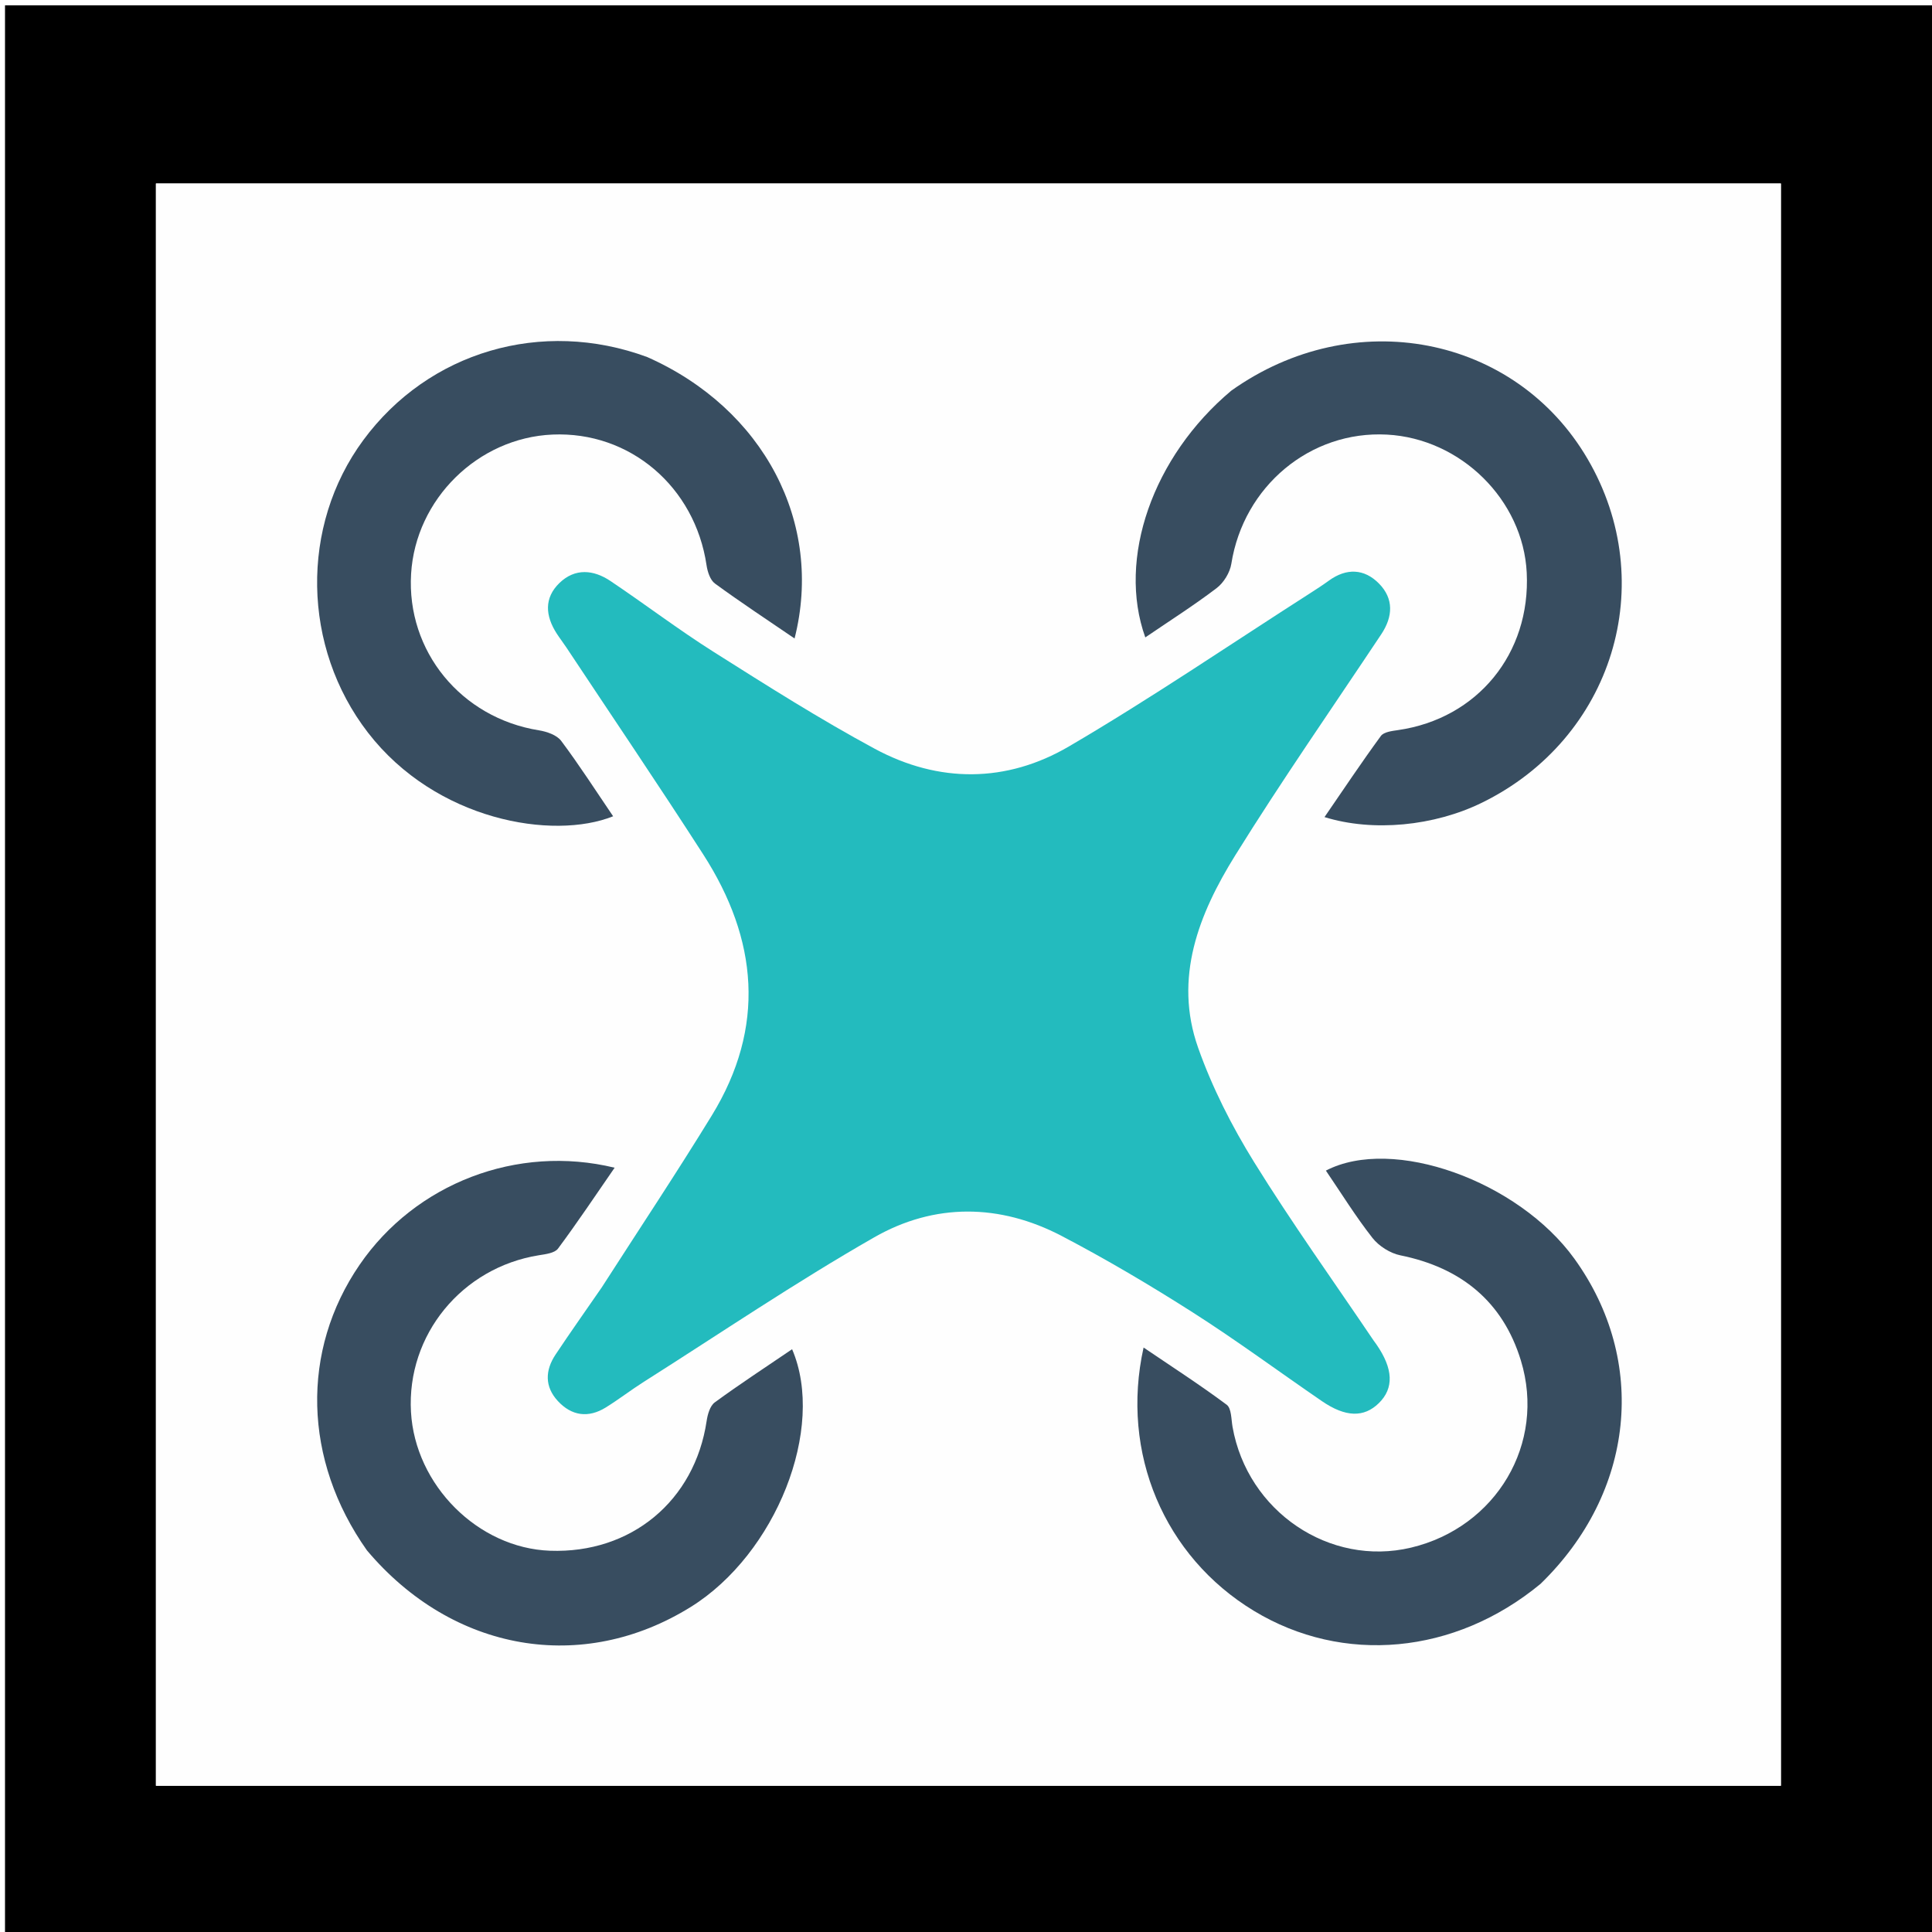
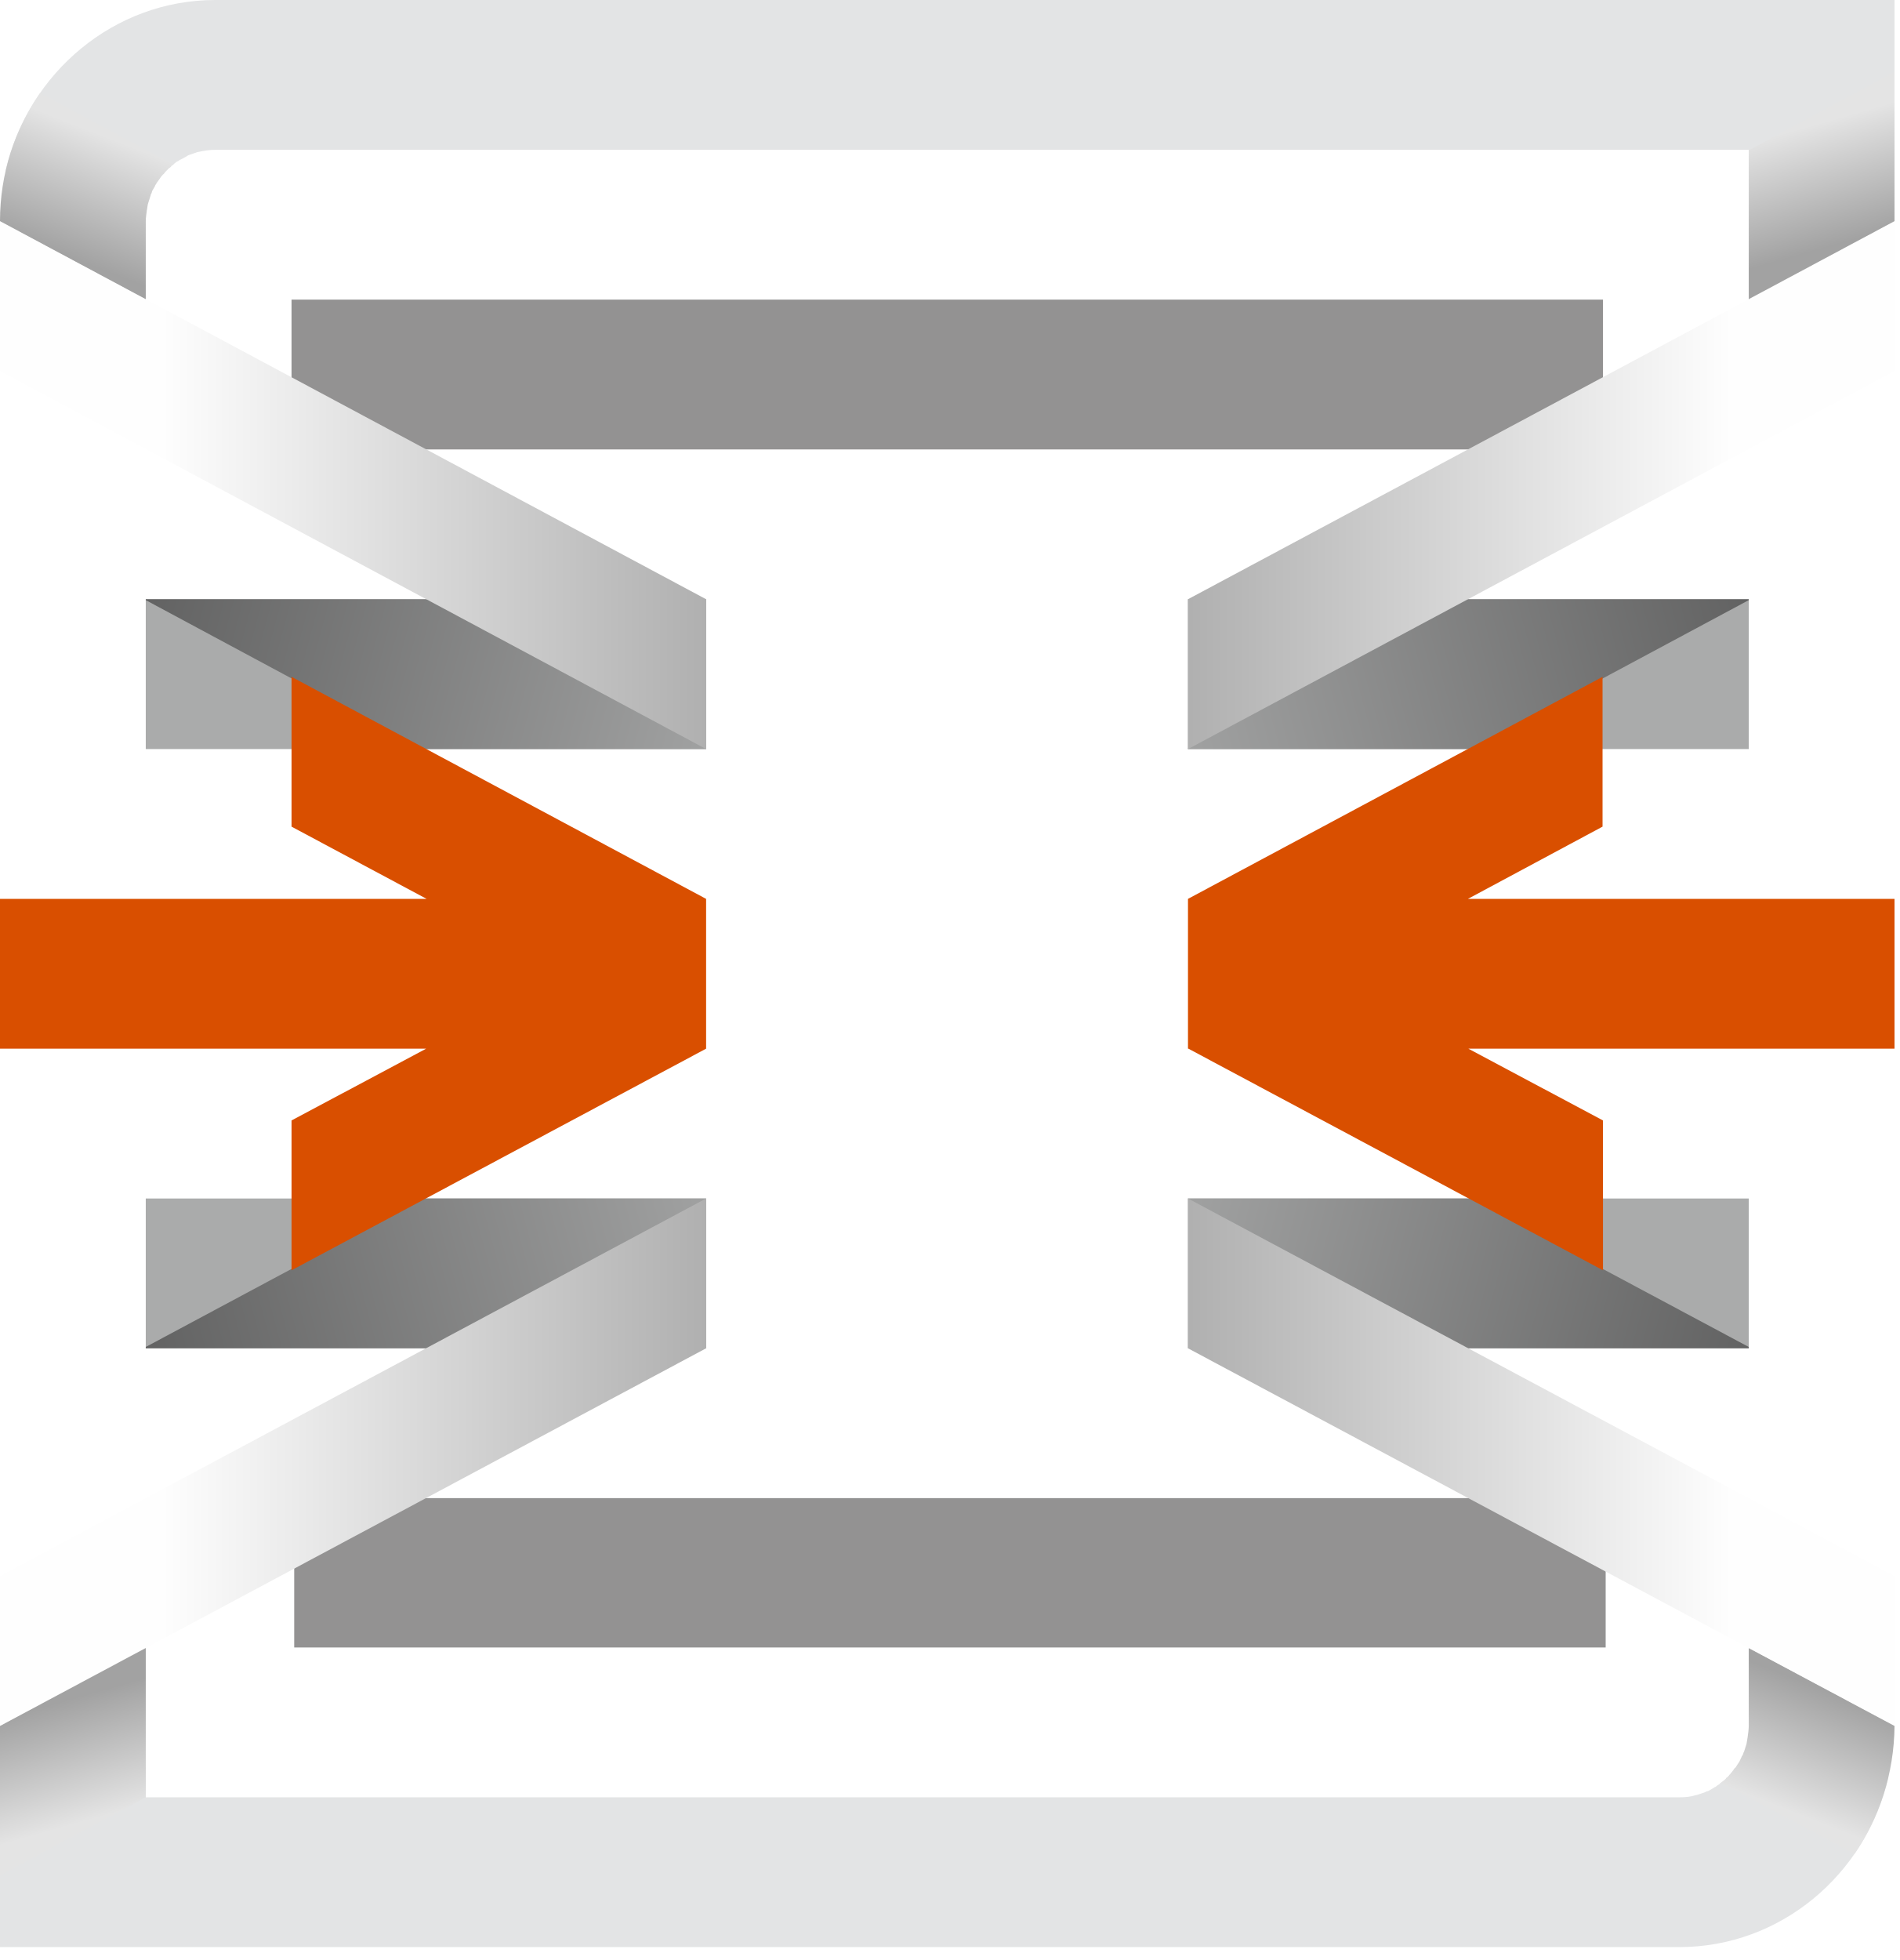
- <svg xmlns="http://www.w3.org/2000/svg" version="1.1" id="Layer_1" x="0px" y="0px" width="100%" viewBox="0 0 400 400" enable-background="new 0 0 400 400" xml:space="preserve">
-   <path fill="#000000" opacity="1" stroke="none" d=" M229,401   C152.69,401 76.881,401 1.036,401   C1.036,267.732 1.036,134.464 1.036,1.098   C134.226,1.098 267.453,1.098 400.839,1.098   C400.839,134.333 400.839,267.667 400.839,401   C343.797,401 286.649,401 229,401  M154.5,37.998   C113.738,37.998 72.977,37.998 32.286,37.998   C32.286,148.976 32.286,259.38 32.286,369.714   C144.643,369.714 256.713,369.714 368.714,369.714   C368.714,259.023 368.714,148.62 368.714,37.998   C297.451,37.998 226.476,37.998 154.5,37.998  z" />
-   <path fill="#FEFEFE" opacity="1" stroke="none" d=" M155,37.998   C226.476,37.998 297.451,37.998 368.714,37.998   C368.714,148.62 368.714,259.023 368.714,369.714   C256.713,369.714 144.643,369.714 32.286,369.714   C32.286,259.38 32.286,148.976 32.286,37.998   C72.977,37.998 113.738,37.998 155,37.998  M124.363,266.866   C121.243,271.389 118.064,275.873 115.021,280.448   C112.853,283.707 112.742,287.086 115.495,290.066   C118.354,293.16 121.811,293.635 125.422,291.401   C128.108,289.738 130.617,287.79 133.287,286.098   C149.148,276.042 164.723,265.481 181.011,256.169   C193.463,249.049 206.983,249.176 219.826,255.9   C229.092,260.752 238.13,266.096 246.95,271.721   C256.061,277.532 264.767,283.975 273.686,290.088   C278.581,293.442 282.388,293.524 285.471,290.509   C288.637,287.412 288.468,283.378 284.958,278.325   C284.768,278.051 284.558,277.791 284.372,277.515   C276.085,265.239 267.445,253.183 259.649,240.602   C255.038,233.161 250.976,225.17 248.061,216.933   C242.944,202.47 248.201,189.232 255.727,177.116   C265.378,161.579 275.843,146.547 285.979,131.312   C288.4,127.673 288.592,123.966 285.517,120.832   C282.455,117.713 278.766,117.572 275.119,120.222   C273.909,121.101 272.653,121.92 271.393,122.727   C254.727,133.395 238.352,144.561 221.29,154.554   C208.402,162.103 194.365,162.172 181.114,155.027   C169.714,148.881 158.742,141.914 147.784,134.989   C140.473,130.369 133.57,125.108 126.382,120.286   C122.89,117.943 119.062,117.585 115.842,120.688   C112.598,123.815 112.918,127.515 115.243,131.14   C115.873,132.12 116.592,133.042 117.236,134.014   C126.705,148.296 136.321,162.483 145.594,176.892   C156.914,194.48 158.593,212.644 147.364,230.96   C140.061,242.87 132.318,254.51 124.363,266.866  M319.206,327.708   C338.487,308.976 341.227,281.772 325.964,260.609   C314.338,244.488 288.351,235.155 274.511,242.362   C277.702,247.05 280.676,251.867 284.149,256.293   C285.482,257.993 287.817,259.474 289.929,259.902   C302.467,262.443 311.147,269.446 314.884,281.683   C320.135,298.875 309.754,316.218 292.149,320.418   C275.287,324.442 258.282,312.936 255.186,295.435   C254.905,293.847 254.971,291.582 253.975,290.839   C248.479,286.741 242.703,283.018 236.767,278.992   C231.908,300.895 241.096,322.29 259.594,333.502   C278.043,344.686 301.181,342.595 319.206,327.708  M76.181,321.28   C93.732,342.056 120.598,346.645 143.025,332.697   C160.61,321.76 171.028,295.721 163.996,279.341   C158.592,283.015 153.188,286.546 147.984,290.352   C146.999,291.073 146.505,292.837 146.302,294.197   C143.839,310.729 130.671,321.678 113.864,321.063   C98.972,320.518 85.941,307.495 85.087,292.304   C84.193,276.383 95.62,262.436 111.581,259.885   C112.962,259.665 114.835,259.442 115.528,258.512   C119.544,253.119 123.275,247.514 127.253,241.764   C107.036,236.853 86.004,245.041 74.476,261.825   C62.251,279.623 62.745,302.28 76.181,321.28  M133.614,73.799   C112.139,65.87 88.711,72.822 75.213,91.13   C62.091,108.925 62.541,134.015 76.181,151.678   C90.264,169.913 114.482,173.999 126.943,169.001   C123.364,163.735 119.96,158.425 116.188,153.391   C115.275,152.173 113.21,151.468 111.567,151.204   C95.47,148.621 84.147,134.831 85.113,118.801   C86.045,103.34 98.949,90.637 114.401,89.971   C130.403,89.282 143.867,100.752 146.282,117.017   C146.482,118.363 147.031,120.09 148.022,120.814   C153.354,124.711 158.878,128.347 164.507,132.19   C170.577,108.26 158.112,84.596 133.614,73.799  M254.627,81.094   C238.654,94.534 231.266,115.663 237.122,131.968   C242.118,128.562 247.15,125.367 251.878,121.772   C253.353,120.651 254.646,118.551 254.934,116.727   C257.466,100.689 271.25,89.131 287.153,89.98   C302.458,90.797 315.349,103.532 316.093,118.571   C316.921,135.317 305.878,148.793 289.45,151.159   C288.208,151.338 286.507,151.538 285.897,152.371   C281.908,157.818 278.161,163.442 274.225,169.169   C284.278,172.292 296.933,171.03 306.813,166.194   C333.928,152.922 343.79,120.802 328.677,94.99   C313.693,69.398 280.231,62.881 254.627,81.094  z" />
-   <path fill="#23BBBE" opacity="1" stroke="none" d=" M124.568,266.569   C132.318,254.51 140.061,242.87 147.364,230.96   C158.593,212.644 156.914,194.48 145.594,176.892   C136.321,162.483 126.705,148.296 117.236,134.014   C116.592,133.042 115.873,132.12 115.243,131.14   C112.918,127.515 112.598,123.815 115.842,120.688   C119.062,117.585 122.89,117.943 126.382,120.286   C133.57,125.108 140.473,130.369 147.784,134.989   C158.742,141.914 169.714,148.881 181.114,155.027   C194.365,162.172 208.402,162.103 221.29,154.554   C238.352,144.561 254.727,133.395 271.393,122.727   C272.653,121.92 273.909,121.101 275.119,120.222   C278.766,117.572 282.455,117.713 285.517,120.832   C288.592,123.966 288.4,127.673 285.979,131.312   C275.843,146.547 265.378,161.579 255.727,177.116   C248.201,189.232 242.944,202.47 248.061,216.933   C250.976,225.17 255.038,233.161 259.649,240.602   C267.445,253.183 276.085,265.239 284.372,277.515   C284.558,277.791 284.768,278.051 284.958,278.325   C288.468,283.378 288.637,287.412 285.471,290.509   C282.388,293.524 278.581,293.442 273.686,290.088   C264.767,283.975 256.061,277.532 246.95,271.721   C238.13,266.096 229.092,260.752 219.826,255.9   C206.983,249.176 193.463,249.049 181.011,256.169   C164.723,265.481 149.148,276.042 133.287,286.098   C130.617,287.79 128.108,289.738 125.422,291.401   C121.811,293.635 118.354,293.16 115.495,290.066   C112.742,287.086 112.853,283.707 115.021,280.448   C118.064,275.873 121.243,271.389 124.568,266.569  z" />
-   <path fill="#384D60" opacity="1" stroke="none" d=" M318.933,327.936   C301.181,342.595 278.043,344.686 259.594,333.502   C241.096,322.29 231.908,300.895 236.767,278.992   C242.703,283.018 248.479,286.741 253.975,290.839   C254.971,291.582 254.905,293.847 255.186,295.435   C258.282,312.936 275.287,324.442 292.149,320.418   C309.754,316.218 320.135,298.875 314.884,281.683   C311.147,269.446 302.467,262.443 289.929,259.902   C287.817,259.474 285.482,257.993 284.149,256.293   C280.676,251.867 277.702,247.05 274.511,242.362   C288.351,235.155 314.338,244.488 325.964,260.609   C341.227,281.772 338.487,308.976 318.933,327.936  z" />
-   <path fill="#384D60" opacity="1" stroke="none" d=" M75.971,320.99   C62.745,302.28 62.251,279.623 74.476,261.825   C86.004,245.041 107.036,236.853 127.253,241.764   C123.275,247.514 119.544,253.119 115.528,258.512   C114.835,259.442 112.962,259.665 111.581,259.885   C95.62,262.436 84.193,276.383 85.087,292.304   C85.941,307.495 98.972,320.518 113.864,321.063   C130.671,321.678 143.839,310.729 146.302,294.197   C146.505,292.837 146.999,291.073 147.984,290.352   C153.188,286.546 158.592,283.015 163.996,279.341   C171.028,295.721 160.61,321.76 143.025,332.697   C120.598,346.645 93.732,342.056 75.971,320.99  z" />
-   <path fill="#384D60" opacity="1" stroke="none" d=" M133.984,73.917   C158.112,84.596 170.577,108.26 164.507,132.19   C158.878,128.347 153.354,124.711 148.022,120.814   C147.031,120.09 146.482,118.363 146.282,117.017   C143.867,100.752 130.403,89.282 114.401,89.971   C98.949,90.637 86.045,103.34 85.113,118.801   C84.147,134.831 95.47,148.621 111.567,151.204   C113.21,151.468 115.275,152.173 116.188,153.391   C119.96,158.425 123.364,163.735 126.943,169.001   C114.482,173.999 90.264,169.913 76.181,151.678   C62.541,134.015 62.091,108.925 75.213,91.13   C88.711,72.822 112.139,65.87 133.984,73.917  z" />
-   <path fill="#384D60" opacity="1" stroke="none" d=" M254.918,80.888   C280.231,62.881 313.693,69.398 328.677,94.99   C343.79,120.802 333.928,152.922 306.813,166.194   C296.933,171.03 284.278,172.292 274.225,169.169   C278.161,163.442 281.908,157.818 285.897,152.371   C286.507,151.538 288.208,151.338 289.45,151.159   C305.878,148.793 316.921,135.317 316.093,118.571   C315.349,103.532 302.458,90.797 287.153,89.98   C271.25,89.131 257.466,100.689 254.934,116.727   C254.646,118.551 253.353,120.651 251.878,121.772   C247.15,125.367 242.118,128.562 237.122,131.968   C231.266,115.663 238.654,94.534 254.918,80.888  z" />
+ <svg xmlns="http://www.w3.org/2000/svg" width="100%" height="100%" viewBox="0 0 95 98" version="1.1" xml:space="preserve" style="fill-rule:evenodd;clip-rule:evenodd;stroke-linejoin:round;stroke-miterlimit:1.414;">
+   <g transform="matrix(1,0,0,1,0,-0.00415471)">
+     <path d="M94.747,9.011L87.457,9.011L87.457,7.495L10.768,7.495C10.456,7.495 10.21,7.539 9.898,7.606L9.876,7.606L9.497,7.74L9.43,7.762L9.386,7.785L9.319,7.829L9.029,7.985L8.962,8.007L8.962,8.03L8.828,8.097L8.717,8.186L8.672,8.23L8.605,8.275L8.561,8.297L8.561,8.32L8.516,8.364L8.449,8.409L8.405,8.453L8.36,8.498L8.249,8.609L8.226,8.654L8.159,8.721L8.115,8.743L8.137,8.743L8.07,8.81L8.048,8.832L8.048,8.855L8.003,8.899L8.003,8.922L7.959,8.966L7.936,9.011L0.29,9.011L0.29,8.498C1.427,3.638 5.707,0.004 10.768,0.004L94.747,0.004L94.747,9.011Z" style="fill:rgb(227,228,229);fill-rule:nonzero;" />
+   </g>
+   <g transform="matrix(1,0,0,1,0,-0.00415471)">
+     <path d="M87.457,7.517L94.747,3.593L94.747,11.084L87.479,14.985L87.457,14.985L87.457,7.517Z" style="fill:url(#_Linear1);fill-rule:nonzero;" />
+   </g>
+   <g transform="matrix(1,0,0,1,0,-0.00415471)">
+     <path d="M2.006,4.663L8.672,8.23L8.605,8.275L8.561,8.297L8.561,8.32L8.516,8.364L8.449,8.409L8.405,8.453L8.36,8.498L8.249,8.609L8.226,8.654L8.159,8.721L8.115,8.743L8.137,8.743L8.07,8.81L8.048,8.832L8.048,8.855L8.003,8.899L8.003,8.922L7.959,8.966L7.892,9.078L7.87,9.1L7.803,9.211L7.758,9.278L7.758,9.3L7.602,9.568L7.602,9.59L7.58,9.657L7.557,9.702L7.535,9.746L7.535,9.769L7.401,10.192C7.401,10.17 7.29,10.772 7.29,11.062L7.29,14.985L0,11.084L0,11.062C0,8.676 0.736,6.469 2.006,4.663Z" style="fill:url(#_Linear2);fill-rule:nonzero;" />
+   </g>
+   <g transform="matrix(1,0,0,1,0,-0.00415471)">
+     <rect x="14.58" y="14.985" width="65.587" height="7.491" style="fill:rgb(147,146,146);fill-rule:nonzero;" />
+   </g>
+   <g transform="matrix(1,0,0,1,0,-0.00415471)">
+     <path d="M0,88.375L7.29,88.375L7.29,89.869L83.979,89.869C84.291,89.869 84.537,89.847 84.826,89.757L84.849,89.757L85.25,89.624L85.295,89.601L85.339,89.579L85.428,89.557L85.696,89.401L85.763,89.356L85.785,89.356L85.896,89.267L86.008,89.2L86.008,89.178L86.075,89.133L86.142,89.089L86.164,89.066L86.231,89.022L86.298,88.955L86.32,88.933L86.32,88.91L86.365,88.888L86.476,88.776L86.476,88.754L86.521,88.732L86.565,88.665L86.61,88.62L86.654,88.554L86.677,88.531L86.721,88.464L86.766,88.397L86.788,88.397L86.81,88.375L94.435,88.375L94.435,88.888C93.298,93.748 89.04,97.359 83.979,97.359L0,97.359L0,89.958L0,89.869L0,88.375Z" style="fill:rgb(227,228,229);fill-rule:nonzero;" />
+   </g>
+   <g transform="matrix(1,0,0,1,0,-0.00415471)">
+     <path d="M7.29,89.869L0,93.77L0,89.958L0,89.869L0,86.28L7.245,82.378L7.29,82.378L7.29,89.869Z" style="fill:url(#_Linear3);fill-rule:nonzero;" />
+   </g>
+   <g transform="matrix(1,0,0,1,0,-0.00415471)">
+     <path d="M92.741,92.7L86.075,89.133L86.142,89.089L86.164,89.066L86.231,89.022L86.298,88.955L86.32,88.933L86.32,88.91L86.365,88.888L86.476,88.776L86.476,88.754L86.521,88.732L86.565,88.665L86.61,88.62L86.654,88.554L86.677,88.531L86.721,88.464L86.766,88.397L86.788,88.397L86.855,88.286L86.944,88.152L86.989,88.085L87.123,87.796L87.145,87.773L87.167,87.729L87.167,87.706L87.189,87.662L87.189,87.639L87.212,87.617L87.346,87.194C87.346,87.194 87.457,86.592 87.457,86.302L87.457,82.401L94.747,86.28L94.747,86.302C94.725,88.687 93.989,90.894 92.741,92.7Z" style="fill:url(#_Linear4);fill-rule:nonzero;" />
+   </g>
+   <g transform="matrix(1,0,0,1,0,-0.00415471)">
+     <rect x="7.29" y="29.966" width="28.023" height="7.491" style="fill:rgb(170,171,171);fill-rule:nonzero;" />
+   </g>
+   <g transform="matrix(1,0,0,1,0,-0.00415471)">
+     <path d="M21.156,37.457L7.29,30.011L7.29,29.966L21.402,29.966L35.313,37.412L35.313,37.457L21.156,37.457Z" style="fill:url(#_Linear5);fill-rule:nonzero;" />
+   </g>
+   <g transform="matrix(1,0,0,1,0,-0.00415471)">
+     <rect x="59.412" y="29.966" width="28.045" height="7.491" style="fill:rgb(170,171,171);fill-rule:nonzero;" />
+   </g>
+   <g transform="matrix(1,0,0,1,0,-0.00415471)">
+     <path d="M73.568,37.457L87.457,30.011L87.457,29.966L73.323,29.966L59.412,37.412L59.412,37.457L73.568,37.457Z" style="fill:url(#_Linear6);fill-rule:nonzero;" />
+   </g>
+   <g transform="matrix(1,0,0,1,0,-0.00415471)">
+     <rect x="59.412" y="59.929" width="28.045" height="7.491" style="fill:rgb(170,171,171);fill-rule:nonzero;" />
+   </g>
+   <g transform="matrix(1,0,0,1,0,-0.00415471)">
+     <path d="M73.568,59.929L87.457,67.352L87.457,67.419L73.323,67.419L59.412,59.951L59.412,59.929L73.568,59.929Z" style="fill:url(#_Linear7);fill-rule:nonzero;" />
+   </g>
+   <g transform="matrix(1,0,0,1,0,-0.00415471)">
+     <rect x="7.29" y="59.929" width="28.023" height="7.491" style="fill:rgb(170,171,171);fill-rule:nonzero;" />
+   </g>
+   <g transform="matrix(1,0,0,1,0,-0.00415471)">
+     <path d="M21.156,59.929L7.29,67.352L7.29,67.419L21.402,67.419L35.313,59.951L35.313,59.929L21.156,59.929Z" style="fill:url(#_Linear8);fill-rule:nonzero;" />
+   </g>
+   <g transform="matrix(1,0,0,1,0,-0.00415471)">
+     <path d="M35.313,37.457L0,18.552L0,11.062L35.313,29.966L35.313,37.457Z" style="fill:url(#_Linear9);fill-rule:nonzero;" />
+   </g>
+   <g transform="matrix(1,0,0,1,0,-0.00415471)">
+     <path d="M59.412,37.457L94.747,18.552L94.747,11.062L59.412,29.966L59.412,37.457Z" style="fill:url(#_Linear10);fill-rule:nonzero;" />
+   </g>
+   <g transform="matrix(1,0,0,1,0,-0.00415471)">
+     <rect x="14.714" y="74.91" width="65.587" height="7.468" style="fill:rgb(147,146,146);fill-rule:nonzero;" />
+   </g>
+   <g transform="matrix(1,0,0,1,0,-0.00415471)">
+     <path d="M59.412,59.929L94.747,78.811L94.747,86.302L59.412,67.419L59.412,59.929Z" style="fill:url(#_Linear11);fill-rule:nonzero;" />
+   </g>
+   <g transform="matrix(1,0,0,1,0,-0.00415471)">
+     <path d="M35.313,59.929L0,78.811L0,86.302L35.313,67.419L35.313,59.929Z" style="fill:url(#_Linear12);fill-rule:nonzero;" />
+   </g>
+   <g transform="matrix(1,0,0,1,0,-0.00415471)">
+     <path d="M94.747,44.948L73.412,44.948L80.145,41.336L80.145,33.846L59.412,44.948L59.412,52.438L59.434,52.438L80.167,63.518L80.167,56.027L73.434,52.438L94.747,52.438L94.747,44.948Z" style="fill:rgb(217,79,0);fill-rule:nonzero;" />
+   </g>
+   <g transform="matrix(1,0,0,1,0,-0.00415471)">
+     <path d="M14.58,33.846L14.58,41.336L21.335,44.948L0,44.948L0,52.438L21.312,52.438L14.58,56.027L14.58,63.518L35.313,52.438L35.313,52.416L35.313,44.948L14.58,33.846Z" style="fill:rgb(217,79,0);fill-rule:nonzero;" />
+   </g>
+   <defs>
+     <linearGradient id="_Linear1" x1="0" y1="0" x2="1" y2="0" gradientUnits="userSpaceOnUse" gradientTransform="matrix(1.65841,5.84056,-5.84056,1.65841,90.2635,6.36912)">
+       <stop offset="0" style="stop-color:rgb(228,228,228);stop-opacity:1" />
+       <stop offset="1" style="stop-color:rgb(162,162,162);stop-opacity:1" />
+     </linearGradient>
+     <linearGradient id="_Linear2" x1="0" y1="0" x2="1" y2="0" gradientUnits="userSpaceOnUse" gradientTransform="matrix(-2.29154,5.81958,-5.81958,-2.29154,5.47686,6.9145)">
+       <stop offset="0" style="stop-color:rgb(228,228,228);stop-opacity:1" />
+       <stop offset="1" style="stop-color:rgb(162,162,162);stop-opacity:1" />
+     </linearGradient>
+     <linearGradient id="_Linear3" x1="0" y1="0" x2="1" y2="0" gradientUnits="userSpaceOnUse" gradientTransform="matrix(-1.65885,-5.83931,5.83931,-1.65885,4.4731,91.0027)">
+       <stop offset="0" style="stop-color:rgb(228,228,228);stop-opacity:1" />
+       <stop offset="1" style="stop-color:rgb(162,162,162);stop-opacity:1" />
+     </linearGradient>
+     <linearGradient id="_Linear4" x1="0" y1="0" x2="1" y2="0" gradientUnits="userSpaceOnUse" gradientTransform="matrix(2.29131,-5.81924,5.81924,2.29131,89.2594,90.4576)">
+       <stop offset="0" style="stop-color:rgb(228,228,228);stop-opacity:1" />
+       <stop offset="1" style="stop-color:rgb(162,162,162);stop-opacity:1" />
+     </linearGradient>
+     <linearGradient id="_Linear5" x1="0" y1="0" x2="1" y2="0" gradientUnits="userSpaceOnUse" gradientTransform="matrix(-46.185,-12.0168,12.0168,-46.185,44.3937,39.7156)">
+       <stop offset="0" style="stop-color:rgb(170,171,171);stop-opacity:1" />
+       <stop offset="0.1" style="stop-color:rgb(170,171,171);stop-opacity:1" />
+       <stop offset="1" style="stop-color:rgb(78,78,78);stop-opacity:1" />
+     </linearGradient>
+     <linearGradient id="_Linear6" x1="0" y1="0" x2="1" y2="0" gradientUnits="userSpaceOnUse" gradientTransform="matrix(46.1861,-12.0159,12.0159,46.1861,50.342,39.7152)">
+       <stop offset="0" style="stop-color:rgb(170,171,171);stop-opacity:1" />
+       <stop offset="0.1" style="stop-color:rgb(170,171,171);stop-opacity:1" />
+       <stop offset="1" style="stop-color:rgb(78,78,78);stop-opacity:1" />
+     </linearGradient>
+     <linearGradient id="_Linear7" x1="0" y1="0" x2="1" y2="0" gradientUnits="userSpaceOnUse" gradientTransform="matrix(46.1854,12.0159,-12.0159,46.1854,50.3425,57.6569)">
+       <stop offset="0" style="stop-color:rgb(170,171,171);stop-opacity:1" />
+       <stop offset="0.1" style="stop-color:rgb(170,171,171);stop-opacity:1" />
+       <stop offset="1" style="stop-color:rgb(78,78,78);stop-opacity:1" />
+     </linearGradient>
+     <linearGradient id="_Linear8" x1="0" y1="0" x2="1" y2="0" gradientUnits="userSpaceOnUse" gradientTransform="matrix(-46.1844,12.0166,-12.0166,-46.1844,44.3935,57.6564)">
+       <stop offset="0" style="stop-color:rgb(170,171,171);stop-opacity:1" />
+       <stop offset="0.1" style="stop-color:rgb(170,171,171);stop-opacity:1" />
+       <stop offset="1" style="stop-color:rgb(78,78,78);stop-opacity:1" />
+     </linearGradient>
+     <linearGradient id="_Linear9" x1="0" y1="0" x2="1" y2="0" gradientUnits="userSpaceOnUse" gradientTransform="matrix(35.3155,0,0,35.3155,-0.000283467,24.2587)">
+       <stop offset="0" style="stop-color:rgb(254,254,254);stop-opacity:1" />
+       <stop offset="0.23" style="stop-color:rgb(254,254,254);stop-opacity:1" />
+       <stop offset="1" style="stop-color:rgb(176,176,176);stop-opacity:1" />
+     </linearGradient>
+     <linearGradient id="_Linear10" x1="0" y1="0" x2="1" y2="0" gradientUnits="userSpaceOnUse" gradientTransform="matrix(-35.3154,4.32489e-15,-4.32489e-15,-35.3154,94.736,24.2587)">
+       <stop offset="0" style="stop-color:rgb(254,254,254);stop-opacity:1" />
+       <stop offset="0.23" style="stop-color:rgb(254,254,254);stop-opacity:1" />
+       <stop offset="1" style="stop-color:rgb(176,176,176);stop-opacity:1" />
+     </linearGradient>
+     <linearGradient id="_Linear11" x1="0" y1="0" x2="1" y2="0" gradientUnits="userSpaceOnUse" gradientTransform="matrix(-35.3154,4.32489e-15,-4.32489e-15,-35.3154,94.736,73.1133)">
+       <stop offset="0" style="stop-color:rgb(254,254,254);stop-opacity:1" />
+       <stop offset="0.23" style="stop-color:rgb(254,254,254);stop-opacity:1" />
+       <stop offset="1" style="stop-color:rgb(176,176,176);stop-opacity:1" />
+     </linearGradient>
+     <linearGradient id="_Linear12" x1="0" y1="0" x2="1" y2="0" gradientUnits="userSpaceOnUse" gradientTransform="matrix(35.3155,0,0,35.3155,-0.000283467,73.1133)">
+       <stop offset="0" style="stop-color:rgb(254,254,254);stop-opacity:1" />
+       <stop offset="0.23" style="stop-color:rgb(254,254,254);stop-opacity:1" />
+       <stop offset="1" style="stop-color:rgb(176,176,176);stop-opacity:1" />
+     </linearGradient>
+   </defs>
</svg>
